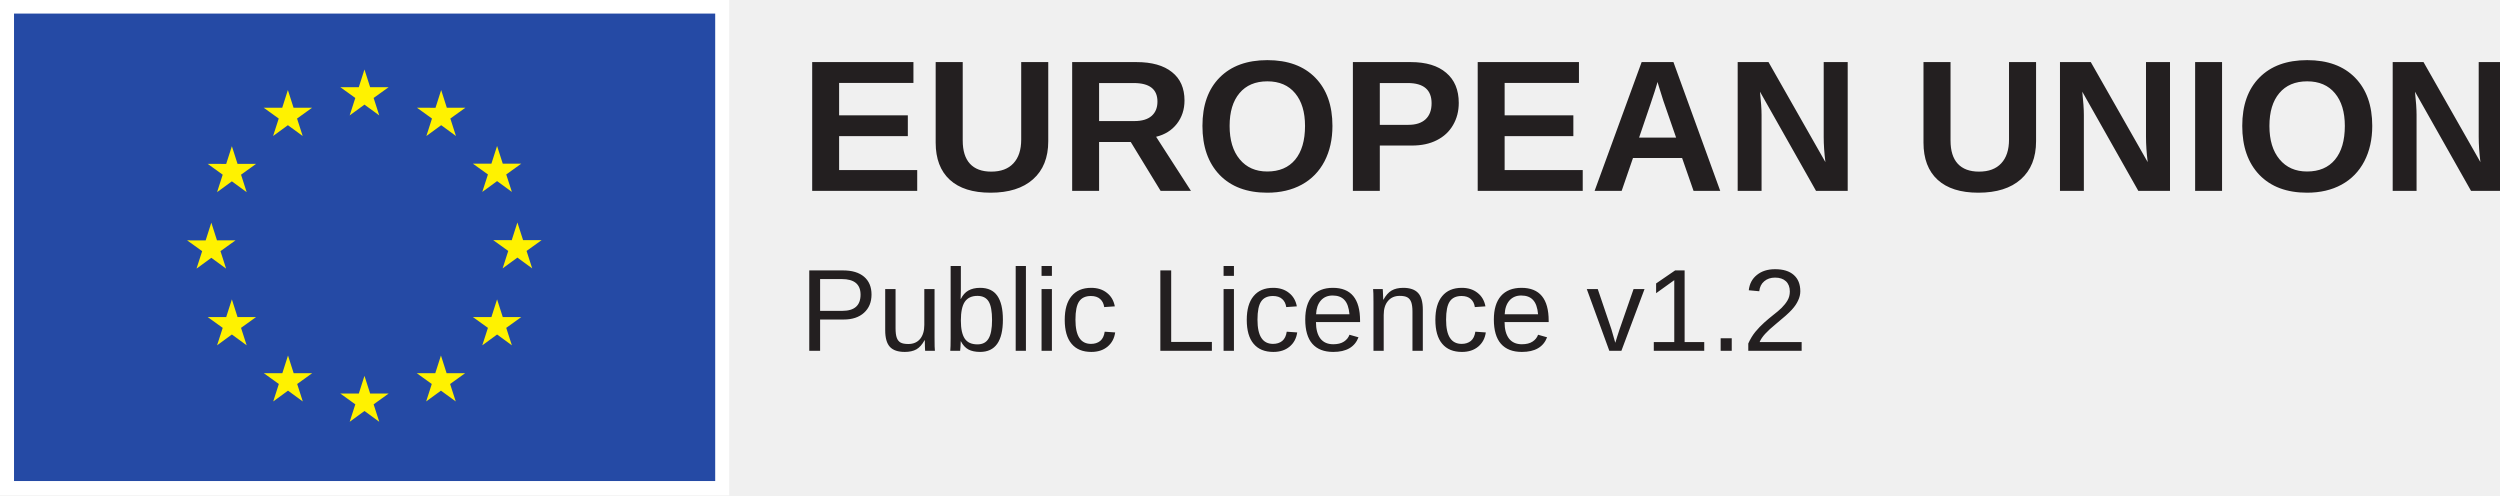
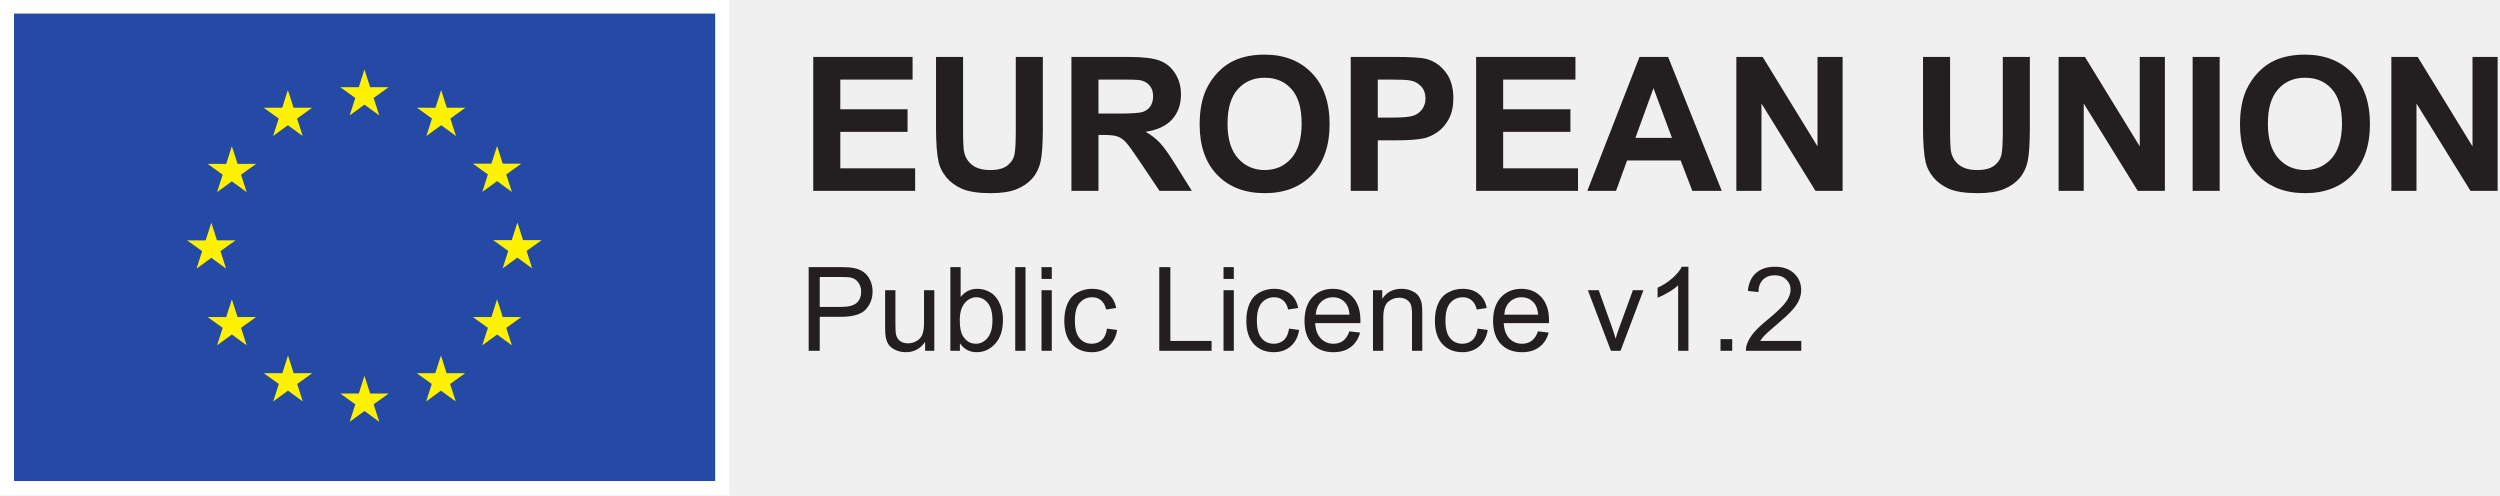
<svg xmlns="http://www.w3.org/2000/svg" height="84.695" width="427.474">
  <path d="M0 0h124.69v84.695H0z" fill="#fff" />
  <path d="M2.397 2.321h119.894v79.93H2.397z" fill="#254aa5" />
  <path d="M59.789 19.737l2.53-1.847 2.53 1.847-.963-2.986 2.57-1.846h-3.167l-.97-3.022-.969 3.026-3.165-.004 2.568 1.846zm-13.092 3.518l2.53-1.847 2.528 1.847-.962-2.985 2.568-1.847h-3.166l-.97-3.027-.969 3.03-3.165-.003 2.568 1.847zm-7.05 1.743l-.97 3.028-3.165-.004 2.568 1.847-.963 2.987 2.53-1.847 2.53 1.847-.962-2.987 2.568-1.847h-3.166zm-3.513 19.088l2.526 1.845-.96-2.987 2.568-1.845h-3.166l-.968-3.025-.97 3.033-3.168-.008 2.57 1.845-.963 2.987zm4.483 10.129l-.97-3.026-.969 3.028-3.165-.002 2.568 1.846-.964 2.986 2.53-1.851 2.53 1.85-.963-2.985 2.568-1.846zm9.597 9.597l-.968-3.023-.969 3.026-3.167-.003 2.568 1.847-.96 2.985 2.528-1.847 2.528 1.847-.96-2.985 2.567-1.847zM63.29 67.29l-.97-3.024-.967 3.028-3.167-.004 2.568 1.847-.961 2.985 2.529-1.847 2.528 1.847-.963-2.985 2.571-1.847zm13.075-3.478l-.968-3.023-.97 3.026-3.164-.003 2.566 1.847-.96 2.985 2.528-1.847 2.531 1.847-.965-2.985 2.57-1.847zm9.602-9.597l-.972-3.026-.97 3.028-3.165-.002 2.571 1.846-.965 2.986 2.53-1.851 2.53 1.85-.966-2.985 2.571-1.846zm6.642-13.153H89.44l-.97-3.024-.969 3.028-3.166-.004 2.569 1.847-.961 2.985 2.526-1.85 2.53 1.85-.962-2.985zm-10.143-8.246l2.53-1.847 2.53 1.847-.966-2.985 2.571-1.844h-3.164l-.972-3.026-.97 3.03-3.165-.004 2.571 1.844zM75.435 15.4l-.968 3.029-3.168-.006 2.566 1.848-.96 2.987 2.532-1.85 2.527 1.85-.96-2.987 2.57-1.848h-3.171z" fill="#fff200" />
  <g font-family="Arial" fill="#231f20">
-     <text transform="translate(136.73 32.637) scale(1.33333)" font-weight="700" font-size="24">
-       <tspan y="0" x="0 15.768 33.096 50.256 68.928 85.008 101.016 118.344 135.672 142.344 159.672 177 183.672 202.344">EUROPEAN UNION</tspan>
-     </text>
-     <text transform="translate(136.73 59.988) scale(1.33333)" font-weight="400" font-size="15">
-       <tspan x="0" y="0">Public Licence v1.2</tspan>
-     </text>
+     <path d="M139.058 32.637V9.731h16.984v3.875h-12.359v5.078h11.5v3.86h-11.5v6.234h12.797v3.859zM160.05 9.73h4.626v12.407q0 2.953.172 3.828.297 1.406 1.406 2.266 1.125.844 3.062.844 1.97 0 2.97-.797 1-.813 1.202-1.985.203-1.172.203-3.89V9.73h4.625v12.031q0 4.125-.375 5.828-.375 1.703-1.39 2.875-1 1.172-2.688 1.875-1.687.688-4.406.688-3.281 0-4.984-.75-1.688-.766-2.672-1.97-.985-1.218-1.297-2.546-.453-1.969-.453-5.812zm23.152 22.907V9.731h9.734q3.672 0 5.328.625 1.672.61 2.672 2.187 1 1.578 1 3.61 0 2.578-1.516 4.265-1.515 1.672-4.53 2.11 1.5.875 2.468 1.922.984 1.046 2.64 3.718l2.797 4.469h-5.53l-3.345-4.984q-1.78-2.672-2.437-3.36-.656-.703-1.39-.953-.735-.265-2.329-.265h-.937v9.562zm4.625-13.219h3.421q3.329 0 4.157-.281.828-.281 1.297-.969.468-.687.468-1.718 0-1.157-.625-1.86-.609-.719-1.734-.906-.563-.078-3.375-.078h-3.61zm17.301 1.907q0-3.5 1.047-5.875.782-1.75 2.125-3.141 1.36-1.39 2.97-2.063 2.14-.906 4.937-.906 5.062 0 8.093 3.14 3.047 3.141 3.047 8.735 0 5.547-3.015 8.688-3.016 3.125-8.063 3.125-5.11 0-8.125-3.11-3.016-3.125-3.016-8.593zm4.766-.157q0 3.89 1.797 5.907 1.797 2 4.562 2 2.766 0 4.532-1.985 1.78-2 1.78-5.984 0-3.938-1.733-5.875-1.72-1.938-4.579-1.938t-4.609 1.969q-1.75 1.953-1.75 5.906zm21.068 11.469V9.731h7.422q4.218 0 5.5.344 1.968.515 3.297 2.25 1.328 1.718 1.328 4.453 0 2.109-.766 3.547-.766 1.437-1.953 2.265-1.172.813-2.39 1.078-1.657.328-4.798.328h-3.015v8.641zm4.625-19.031v6.5h2.531q2.734 0 3.656-.36.922-.359 1.438-1.125.531-.765.531-1.78 0-1.25-.734-2.063-.735-.813-1.86-1.016-.828-.156-3.328-.156zm16.815 19.031V9.731h16.984v3.875h-12.36v5.078h11.5v3.86h-11.5v6.234h12.798v3.859zm42 0h-5.031l-2-5.203h-9.156l-1.891 5.203h-4.906l8.922-22.906h4.89zm-8.516-9.062l-3.156-8.5-3.094 8.5zm11.011 9.062V9.731h4.5l9.375 15.297V9.73h4.296v22.906h-4.64L301.193 17.7v14.937zM328.818 9.73h4.625v12.407q0 2.953.172 3.828.297 1.406 1.406 2.266 1.125.844 3.063.844 1.969 0 2.969-.797 1-.813 1.203-1.985.203-1.172.203-3.89V9.73h4.625v12.031q0 4.125-.375 5.828-.375 1.703-1.39 2.875-1 1.172-2.688 1.875-1.688.688-4.406.688-3.282 0-4.985-.75-1.687-.766-2.672-1.97-.984-1.218-1.296-2.546-.454-1.969-.454-5.812zM352 32.637V9.731h4.5l9.375 15.297V9.73h4.297v22.906h-4.64L356.297 17.7v14.937zm22.917 0V9.731h4.625v22.906zm8.099-11.312q0-3.5 1.047-5.875.781-1.75 2.125-3.141 1.36-1.39 2.969-2.063 2.14-.906 4.937-.906 5.063 0 8.094 3.14 3.047 3.141 3.047 8.735 0 5.547-3.016 8.688-3.016 3.125-8.062 3.125-5.11 0-8.125-3.11-3.016-3.125-3.016-8.593zm4.766-.157q0 3.89 1.796 5.907 1.797 2 4.563 2t4.531-1.985q1.781-2 1.781-5.984 0-3.938-1.734-5.875-1.719-1.938-4.578-1.938-2.86 0-4.61 1.969-1.75 1.953-1.75 5.906zm21.114 11.469V9.731h4.5l9.375 15.297V9.73h4.297v22.906h-4.64L413.193 17.7v14.937z" aria-label="EUROPEAN UNION" font-weight="700" font-size="24" />
+     <path d="M138.273 59.988V45.672h5.4q1.426 0 2.178.136 1.055.176 1.768.674.713.488 1.142 1.377.44.889.44 1.953 0 1.826-1.162 3.096-1.163 1.26-4.2 1.26h-3.672v5.82zm1.894-7.51h3.702q1.836 0 2.607-.683.772-.684.772-1.924 0-.899-.46-1.533-.449-.645-1.19-.85-.48-.127-1.768-.127h-3.663zm18.018 7.51v-1.523q-1.21 1.757-3.291 1.757-.918 0-1.719-.351-.79-.352-1.181-.88-.381-.536-.537-1.308-.108-.517-.108-1.64v-6.426h1.758v5.752q0 1.377.107 1.855.166.694.703 1.094.538.39 1.329.39.79 0 1.484-.4.693-.41.977-1.103.292-.703.292-2.031v-5.557h1.758v10.371zm5.947 0h-1.63V45.672h1.757v5.107q1.114-1.396 2.842-1.396.957 0 1.807.39.859.381 1.406 1.084.557.694.869 1.68.313.986.313 2.11 0 2.665-1.319 4.12-1.318 1.455-3.164 1.455-1.836 0-2.88-1.533zm-.02-5.264q0 1.866.509 2.696.83 1.357 2.246 1.357 1.152 0 1.992-.996.84-1.006.84-2.988 0-2.032-.81-2.998-.802-.967-1.944-.967-1.153 0-1.992 1.006-.84.996-.84 2.89zm9.483 5.264V45.672h1.758v14.316zm4.492-12.295v-2.021h1.758v2.021zm0 12.295V49.617h1.758v10.371zm11.201-3.798l1.729.224q-.283 1.787-1.455 2.803-1.162 1.005-2.861 1.005-2.13 0-3.428-1.386-1.29-1.397-1.29-3.994 0-1.68.557-2.94t1.69-1.885q1.142-.634 2.48-.634 1.69 0 2.764.859 1.074.85 1.377 2.422l-1.709.263q-.244-1.044-.87-1.572-.614-.527-1.493-.527-1.328 0-2.158.957-.83.947-.83 3.008 0 2.09.8 3.037.801.947 2.09.947 1.035 0 1.729-.635.693-.634.878-1.953zm8.936 3.798V45.672h1.895v12.627h7.05v1.689zm10.986-12.295v-2.021h1.758v2.021zm0 12.295V49.617h1.758v10.371zm11.201-3.798l1.729.224q-.283 1.787-1.455 2.803-1.162 1.005-2.861 1.005-2.13 0-3.428-1.386-1.29-1.397-1.29-3.994 0-1.68.557-2.94t1.69-1.885q1.142-.634 2.48-.634 1.69 0 2.764.859 1.074.85 1.377 2.422l-1.71.263q-.243-1.044-.868-1.572-.615-.527-1.494-.527-1.328 0-2.159.957-.83.947-.83 3.008 0 2.09.801 3.037.801.947 2.09.947 1.035 0 1.729-.635.693-.634.878-1.953zm10.332.458l1.817.225q-.43 1.592-1.592 2.47-1.162.88-2.969.88-2.275 0-3.613-1.397-1.328-1.406-1.328-3.936 0-2.617 1.348-4.062 1.347-1.445 3.496-1.445 2.08 0 3.398 1.416t1.318 3.984q0 .156-.01.469h-7.734q.098 1.709.967 2.617.87.908 2.168.908.967 0 1.65-.508.684-.508 1.084-1.62zm-5.771-2.842h5.791q-.117-1.308-.664-1.963-.84-1.015-2.178-1.015-1.21 0-2.04.81-.821.811-.909 2.168zm9.795 6.182V49.617h1.582v1.475q1.142-1.71 3.3-1.71.938 0 1.72.342.79.332 1.181.88.39.546.547 1.298.098.488.098 1.71v6.376h-1.758v-6.309q0-1.074-.205-1.601-.205-.537-.733-.85-.517-.322-1.22-.322-1.123 0-1.944.713-.81.713-.81 2.705v5.664zm17.89-3.798l1.729.224q-.283 1.787-1.455 2.803-1.162 1.005-2.861 1.005-2.13 0-3.428-1.386-1.29-1.397-1.29-3.994 0-1.68.557-2.94t1.69-1.885q1.142-.634 2.48-.634 1.69 0 2.764.859 1.074.85 1.377 2.422l-1.709.263q-.244-1.044-.87-1.572-.614-.527-1.493-.527-1.328 0-2.159.957-.83.947-.83 3.008 0 2.09.801 3.037.801.947 2.09.947 1.035 0 1.729-.635.693-.634.878-1.953zm10.333.458l1.816.225q-.43 1.592-1.592 2.47-1.162.88-2.969.88-2.275 0-3.613-1.397-1.328-1.406-1.328-3.936 0-2.617 1.348-4.062 1.347-1.445 3.496-1.445 2.08 0 3.398 1.416t1.318 3.984q0 .156-.01.469h-7.734q.098 1.709.967 2.617.87.908 2.168.908.967 0 1.65-.508.684-.508 1.084-1.62zm-5.772-2.842h5.791q-.117-1.308-.664-1.963-.84-1.015-2.178-1.015-1.21 0-2.04.81-.821.811-.909 2.168zm18.232 6.182l-3.945-10.371h1.856l2.226 6.21q.361 1.007.664 2.09.235-.82.654-1.972l2.305-6.328h1.807l-3.926 10.371zm13.252 0h-1.758V48.787q-.634.605-1.67 1.21-1.025.606-1.845.909v-1.7q1.474-.693 2.578-1.679 1.103-.986 1.562-1.914h1.133zm5.488 0v-2.002h2.002v2.002zM308 58.299v1.689h-9.464q-.02-.635.205-1.22.362-.967 1.153-1.905.8-.937 2.304-2.168 2.334-1.914 3.155-3.027.82-1.123.82-2.12 0-1.044-.752-1.757-.742-.723-1.943-.723-1.27 0-2.032.762-.761.762-.771 2.11l-1.807-.186q.186-2.022 1.397-3.077 1.21-1.064 3.252-1.064 2.06 0 3.261 1.143 1.202 1.142 1.202 2.832 0 .859-.352 1.69-.352.83-1.172 1.747-.81.918-2.705 2.52-1.582 1.328-2.031 1.806-.45.469-.742.948z" aria-label="Public Licence v1.2" font-weight="400" font-size="15" />
  </g>
</svg>
